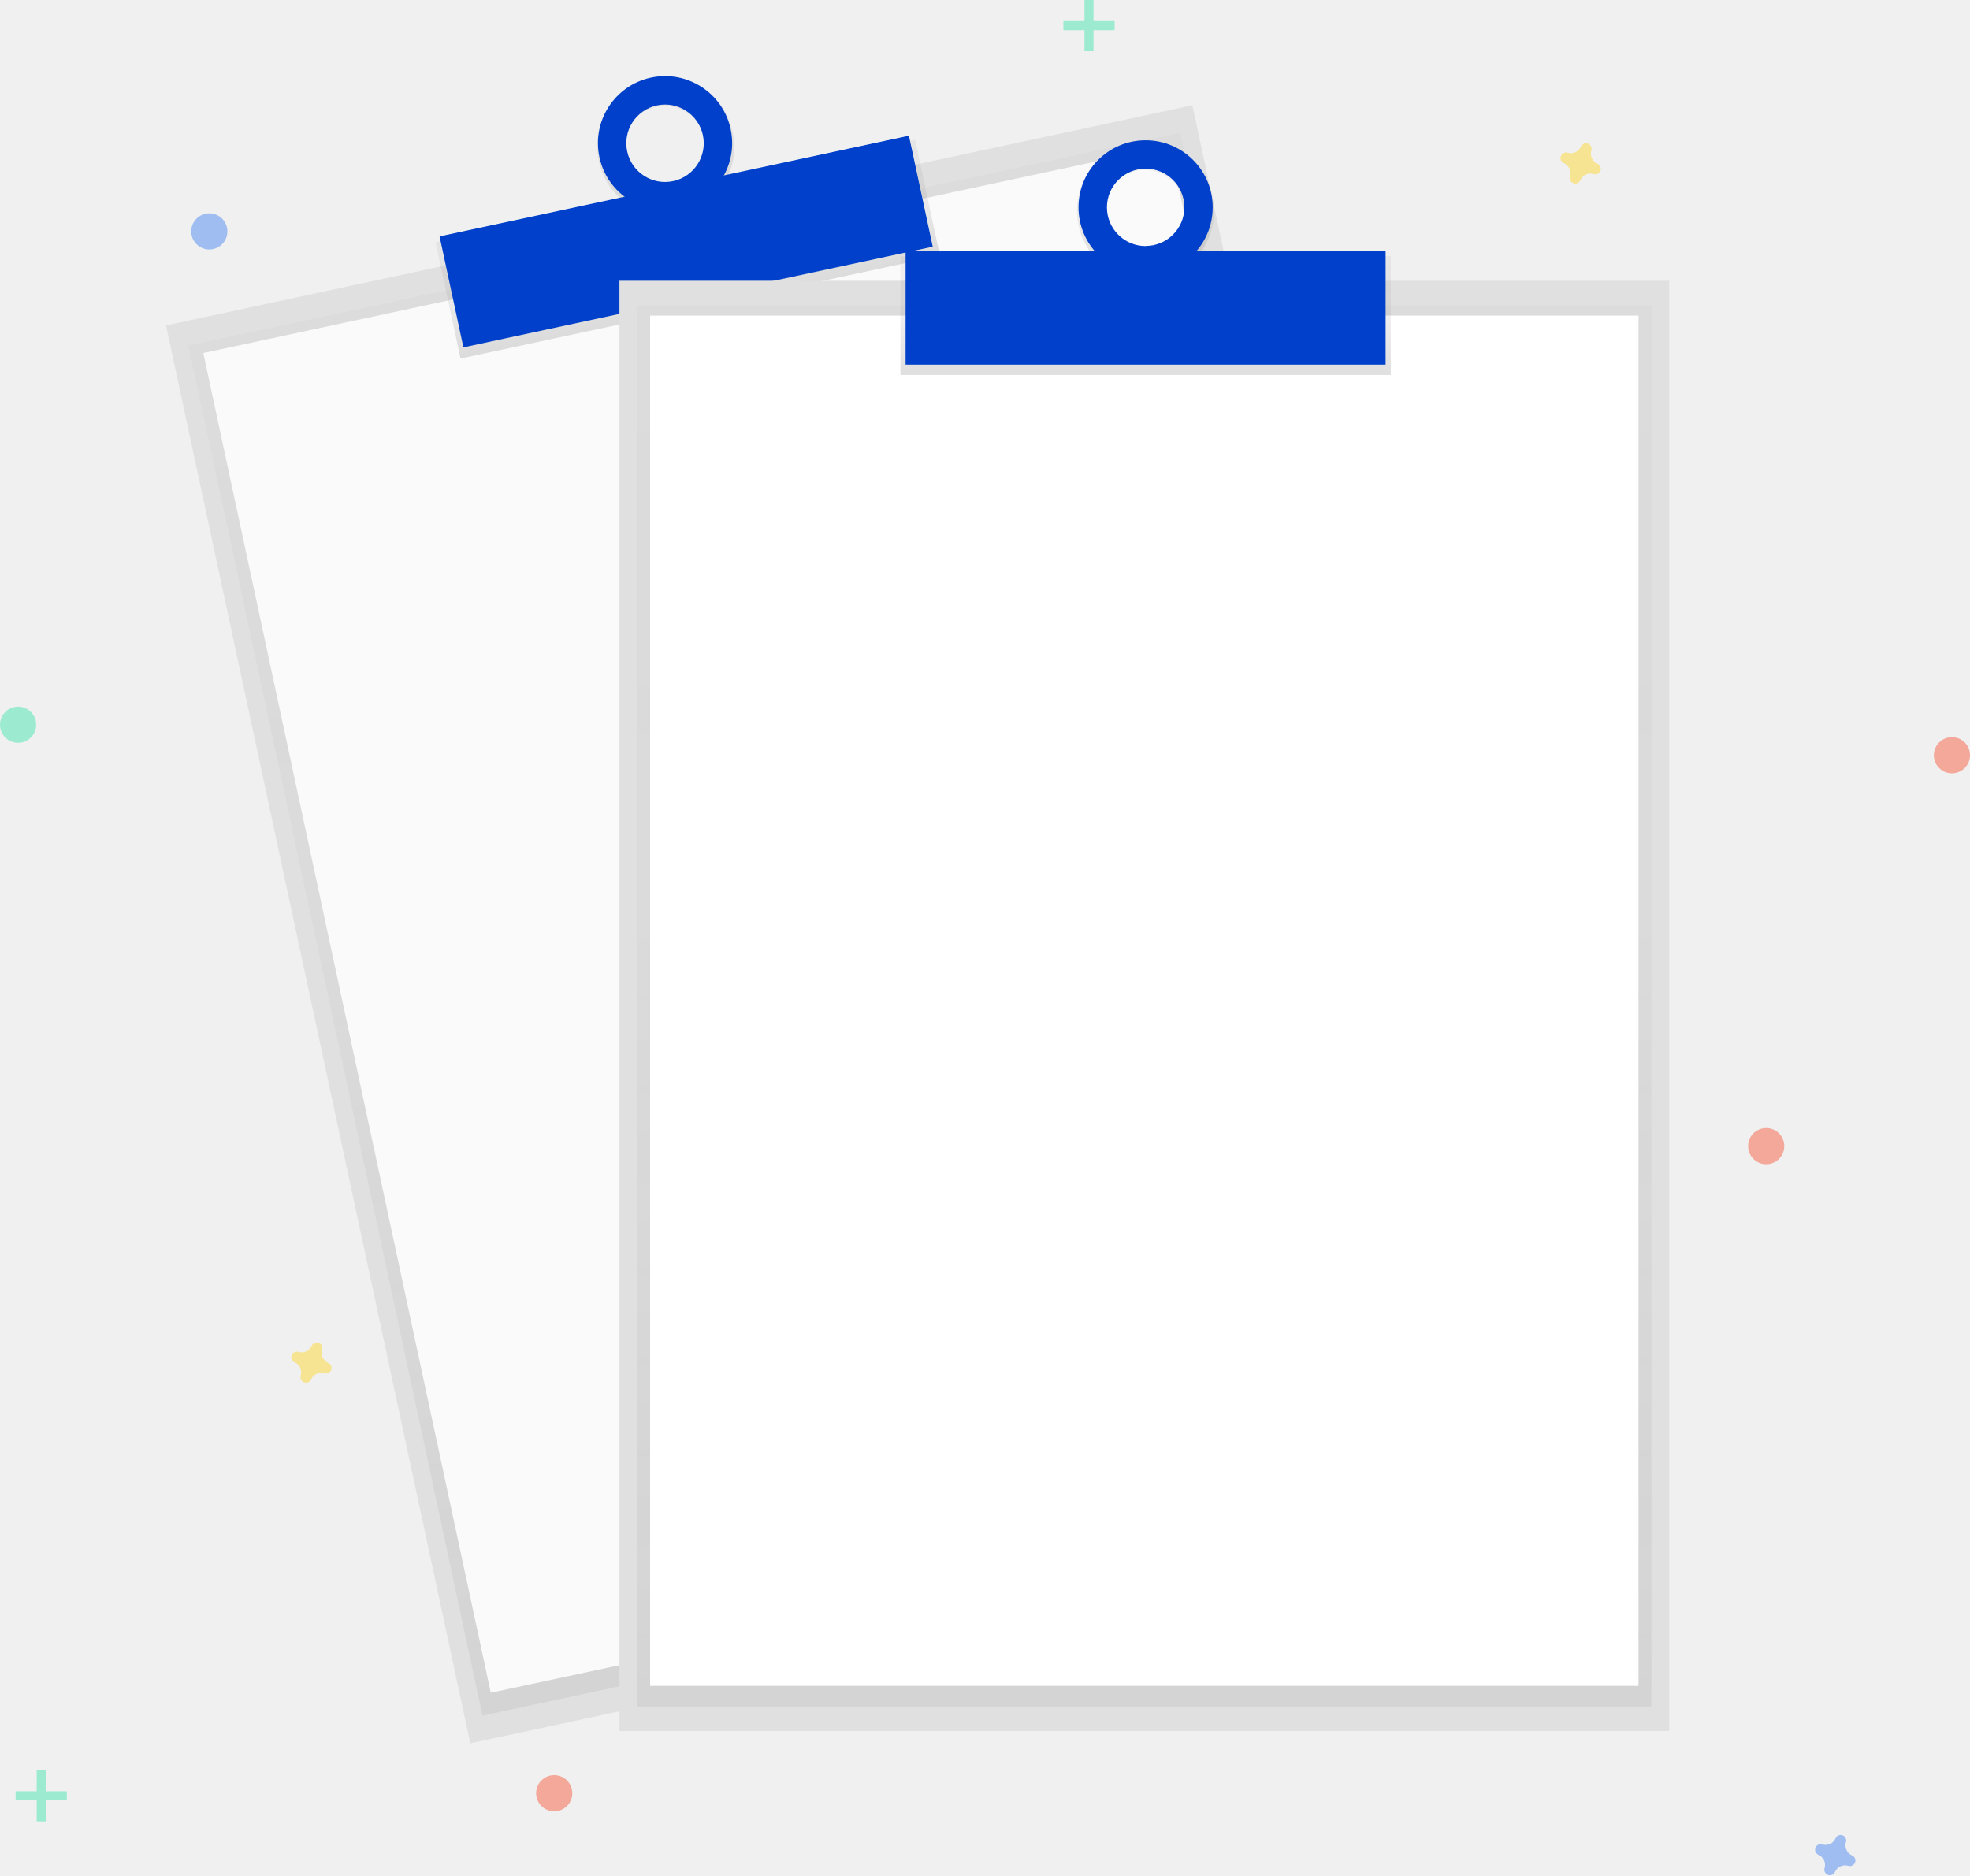
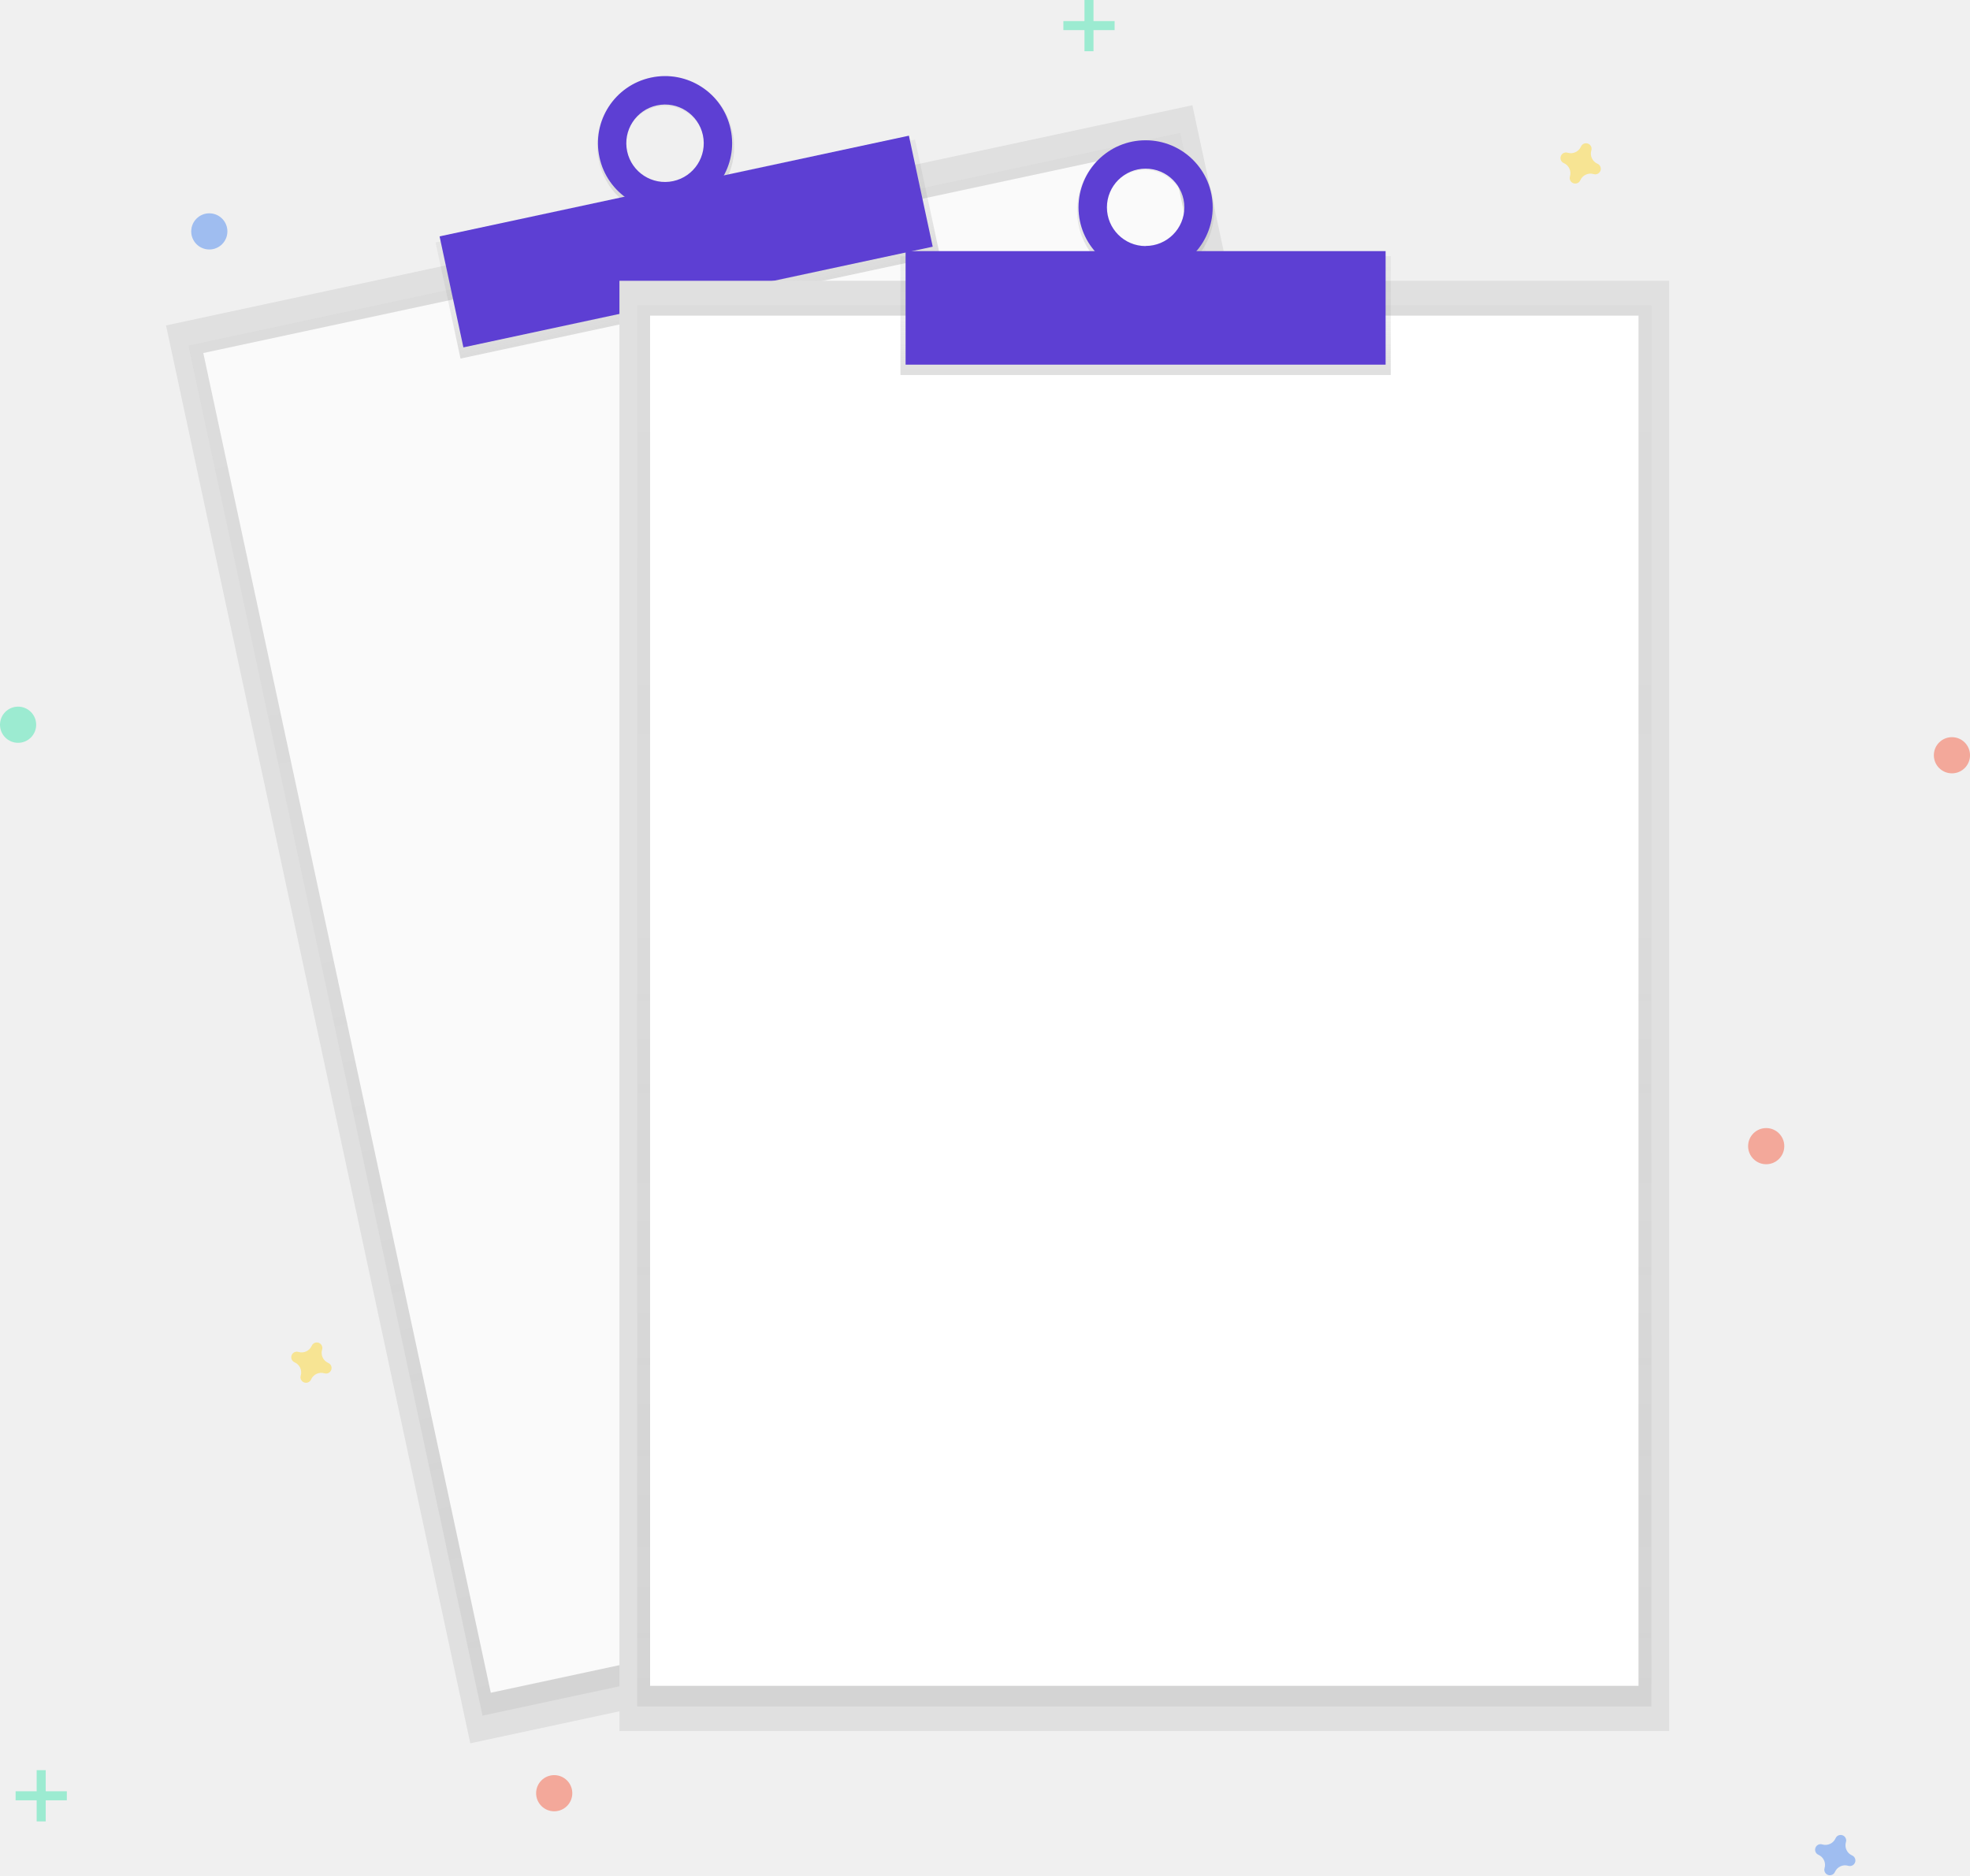
<svg xmlns="http://www.w3.org/2000/svg" xmlns:xlink="http://www.w3.org/1999/xlink" id="f20e0c25-d928-42cc-98d1-13cc230663ea" data-name="Layer 1" width="820.16" height="780.81" viewBox="0 0 820.16 780.81">
  <defs>
    <linearGradient id="07332201-7176-49c2-9908-6dc4a39c4716" x1="539.63" y1="734.6" x2="539.63" y2="151.19" gradientTransform="translate(-3.62 1.57)" gradientUnits="userSpaceOnUse">
      <stop offset="0" stop-color="gray" stop-opacity="0.25" />
      <stop offset="0.54" stop-color="gray" stop-opacity="0.12" />
      <stop offset="1" stop-color="gray" stop-opacity="0.1" />
    </linearGradient>
    <linearGradient id="0ee1ab3f-7ba2-4205-9d4a-9606ad702253" x1="540.17" y1="180.2" x2="540.17" y2="130.75" gradientTransform="translate(-63.92 7.85)" xlink:href="#07332201-7176-49c2-9908-6dc4a39c4716" />
    <linearGradient id="abca9755-bed1-4a97-b027-7f02ee3ffa09" x1="540.17" y1="140.86" x2="540.17" y2="82.43" gradientTransform="translate(-84.51 124.6) rotate(-12.11)" xlink:href="#07332201-7176-49c2-9908-6dc4a39c4716" />
    <linearGradient id="2632d424-e666-4ee4-9508-a494957e14ab" x1="476.4" y1="710.53" x2="476.4" y2="127.12" gradientTransform="matrix(1, 0, 0, 1, 0, 0)" xlink:href="#07332201-7176-49c2-9908-6dc4a39c4716" />
    <linearGradient id="97571ef7-1c83-4e06-b701-c2e47e77dca3" x1="476.94" y1="156.13" x2="476.94" y2="106.68" gradientTransform="matrix(1, 0, 0, 1, 0, 0)" xlink:href="#07332201-7176-49c2-9908-6dc4a39c4716" />
    <linearGradient id="7d32e13e-a0c7-49c4-af0e-066a2f8cb76e" x1="666.86" y1="176.39" x2="666.86" y2="117.95" gradientTransform="matrix(1, 0, 0, 1, 0, 0)" xlink:href="#07332201-7176-49c2-9908-6dc4a39c4716" />
  </defs>
  <rect x="317.5" y="142.55" width="437.02" height="603.82" transform="translate(-271.22 62.72) rotate(-12.11)" fill="#e0e0e0" />
  <g opacity="0.5">
    <rect x="324.89" y="152.76" width="422.25" height="583.41" transform="translate(-271.22 62.72) rotate(-12.11)" fill="url(#07332201-7176-49c2-9908-6dc4a39c4716)" />
  </g>
  <rect x="329.81" y="157.1" width="411.5" height="570.52" transform="translate(-270.79 62.58) rotate(-12.11)" fill="#fafafa" />
  <rect x="374.18" y="138.6" width="204.14" height="49.45" transform="translate(-213.58 43.93) rotate(-12.11)" fill="url(#0ee1ab3f-7ba2-4205-9d4a-9606ad702253)" />
  <path d="M460.93,91.9c-15.41,3.31-25.16,18.78-21.77,34.55s18.62,25.89,34,22.58,25.16-18.78,21.77-34.55S476.34,88.59,460.93,91.9ZM470.6,137A16.86,16.86,0,1,1,483.16,117,16.66,16.66,0,0,1,470.6,137Z" transform="translate(-189.92 -59.59)" fill="url(#abca9755-bed1-4a97-b027-7f02ee3ffa09)" />
-   <rect x="375.66" y="136.55" width="199.84" height="47.27" transform="translate(-212.94 43.72) rotate(-12.11)" fill="#0040ca" />
-   <path d="M460.93,91.9a27.93,27.93,0,1,0,33.17,21.45A27.93,27.93,0,0,0,460.93,91.9ZM470.17,135a16.12,16.12,0,1,1,12.38-19.14A16.12,16.12,0,0,1,470.17,135Z" transform="translate(-189.92 -59.59)" fill="#0040ca" />
+   <rect x="375.66" y="136.55" width="199.84" height="47.27" transform="translate(-212.94 43.72) rotate(-12.11)" fill="#5D3FD3" />
+   <path d="M460.93,91.9a27.93,27.93,0,1,0,33.17,21.45A27.93,27.93,0,0,0,460.93,91.9ZM470.17,135a16.12,16.12,0,1,1,12.38-19.14A16.12,16.12,0,0,1,470.17,135Z" transform="translate(-189.92 -59.59)" fill="#5D3FD3" />
  <rect x="257.89" y="116.91" width="437.02" height="603.82" fill="#e0e0e0" />
  <g opacity="0.5">
    <rect x="265.28" y="127.12" width="422.25" height="583.41" fill="url(#2632d424-e666-4ee4-9508-a494957e14ab)" />
  </g>
  <rect x="270.65" y="131.42" width="411.5" height="570.52" fill="#fff" />
  <rect x="374.87" y="106.68" width="204.14" height="49.45" fill="url(#97571ef7-1c83-4e06-b701-c2e47e77dca3)" />
  <path d="M666.86,118c-15.76,0-28.54,13.08-28.54,29.22s12.78,29.22,28.54,29.22,28.54-13.08,28.54-29.22S682.62,118,666.86,118Zm0,46.08a16.86,16.86,0,1,1,16.46-16.86A16.66,16.66,0,0,1,666.86,164Z" transform="translate(-189.92 -59.59)" fill="url(#7d32e13e-a0c7-49c4-af0e-066a2f8cb76e)" />
-   <rect x="377.02" y="104.56" width="199.84" height="47.27" fill="#0040ca" />
-   <path d="M666.86,118a27.93,27.93,0,1,0,27.93,27.93A27.93,27.93,0,0,0,666.86,118Zm0,44.05A16.12,16.12,0,1,1,683,145.89,16.12,16.12,0,0,1,666.86,162Z" transform="translate(-189.92 -59.59)" fill="#0040ca" />
+   <rect x="377.02" y="104.56" width="199.84" height="47.27" fill="#5D3FD3" />
+   <path d="M666.86,118a27.93,27.93,0,1,0,27.93,27.93A27.93,27.93,0,0,0,666.86,118Zm0,44.05A16.12,16.12,0,1,1,683,145.89,16.12,16.12,0,0,1,666.86,162Z" transform="translate(-189.92 -59.59)" fill="#5D3FD3" />
  <g opacity="0.5">
    <rect x="15.27" y="737.05" width="3.76" height="21.33" fill="#47e6b1" />
    <rect x="205.19" y="796.65" width="3.76" height="21.33" transform="translate(824.47 540.65) rotate(90)" fill="#47e6b1" />
  </g>
  <g opacity="0.5">
    <rect x="451.49" width="3.76" height="21.33" fill="#47e6b1" />
    <rect x="641.4" y="59.59" width="3.76" height="21.33" transform="translate(523.63 -632.62) rotate(90)" fill="#47e6b1" />
  </g>
  <path d="M961,832.15a4.61,4.61,0,0,1-2.57-5.57,2.22,2.22,0,0,0,.1-.51h0a2.31,2.31,0,0,0-4.15-1.53h0a2.22,2.22,0,0,0-.26.45,4.61,4.61,0,0,1-5.57,2.57,2.22,2.22,0,0,0-.51-.1h0a2.31,2.31,0,0,0-1.53,4.15h0a2.22,2.22,0,0,0,.45.26,4.61,4.61,0,0,1,2.57,5.57,2.22,2.22,0,0,0-.1.51h0a2.31,2.31,0,0,0,4.15,1.53h0a2.22,2.22,0,0,0,.26-.45,4.61,4.61,0,0,1,5.57-2.57,2.22,2.22,0,0,0,.51.1h0a2.31,2.31,0,0,0,1.53-4.15h0A2.22,2.22,0,0,0,961,832.15Z" transform="translate(-189.92 -59.59)" fill="#4d8af0" opacity="0.5" />
  <path d="M326.59,627.09a4.61,4.61,0,0,1-2.57-5.57,2.22,2.22,0,0,0,.1-.51h0a2.31,2.31,0,0,0-4.15-1.53h0a2.22,2.22,0,0,0-.26.45,4.61,4.61,0,0,1-5.57,2.57,2.22,2.22,0,0,0-.51-.1h0a2.31,2.31,0,0,0-1.53,4.15h0a2.22,2.22,0,0,0,.45.26,4.61,4.61,0,0,1,2.57,5.57,2.22,2.22,0,0,0-.1.51h0a2.31,2.31,0,0,0,4.15,1.53h0a2.22,2.22,0,0,0,.26-.45A4.61,4.61,0,0,1,325,631.4a2.22,2.22,0,0,0,.51.1h0a2.31,2.31,0,0,0,1.53-4.15h0A2.22,2.22,0,0,0,326.59,627.09Z" transform="translate(-189.92 -59.59)" fill="#fdd835" opacity="0.5" />
  <path d="M855,127.77a4.61,4.61,0,0,1-2.57-5.57,2.22,2.22,0,0,0,.1-.51h0a2.31,2.31,0,0,0-4.15-1.53h0a2.22,2.22,0,0,0-.26.45,4.61,4.61,0,0,1-5.57,2.57,2.22,2.22,0,0,0-.51-.1h0a2.31,2.31,0,0,0-1.53,4.15h0a2.22,2.22,0,0,0,.45.26,4.61,4.61,0,0,1,2.57,5.57,2.22,2.22,0,0,0-.1.51h0a2.31,2.31,0,0,0,4.15,1.53h0a2.22,2.22,0,0,0,.26-.45,4.61,4.61,0,0,1,5.57-2.57,2.22,2.22,0,0,0,.51.1h0a2.31,2.31,0,0,0,1.53-4.15h0A2.22,2.22,0,0,0,855,127.77Z" transform="translate(-189.92 -59.59)" fill="#fdd835" opacity="0.5" />
  <circle cx="812.64" cy="314.47" r="7.53" fill="#f55f44" opacity="0.5" />
  <circle cx="230.73" cy="746.65" r="7.53" fill="#f55f44" opacity="0.5" />
  <circle cx="735.31" cy="477.23" r="7.53" fill="#f55f44" opacity="0.5" />
  <circle cx="87.14" cy="96.35" r="7.53" fill="#4d8af0" opacity="0.5" />
  <circle cx="7.53" cy="301.76" r="7.53" fill="#47e6b1" opacity="0.5" />
</svg>
